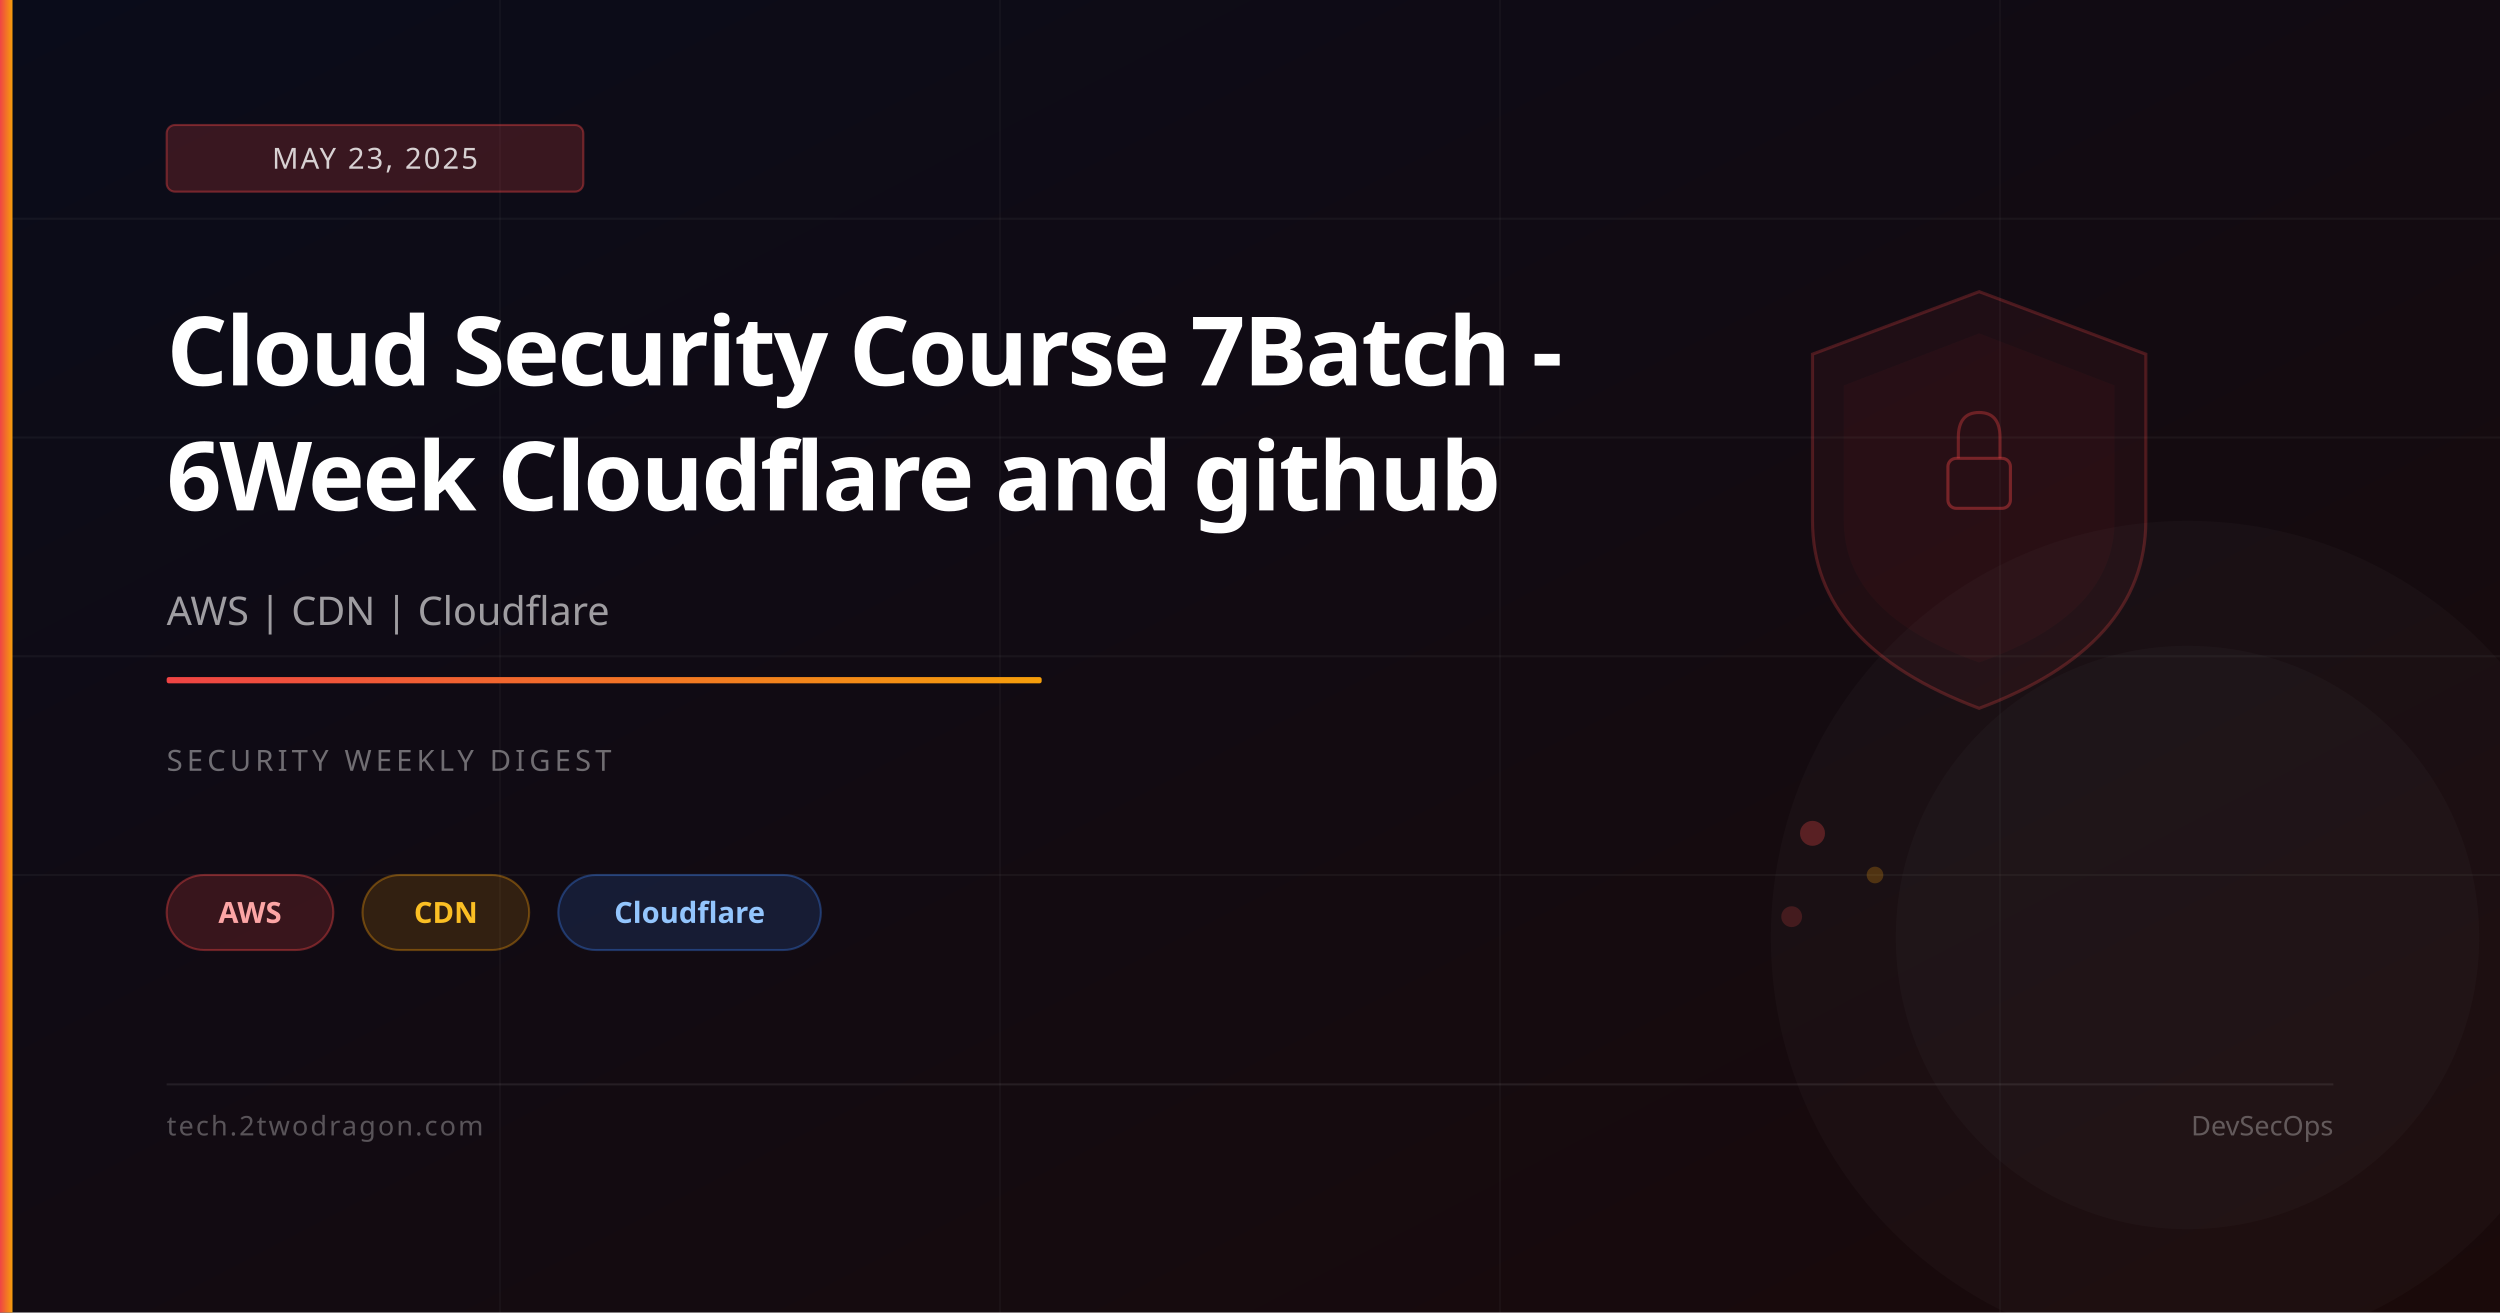
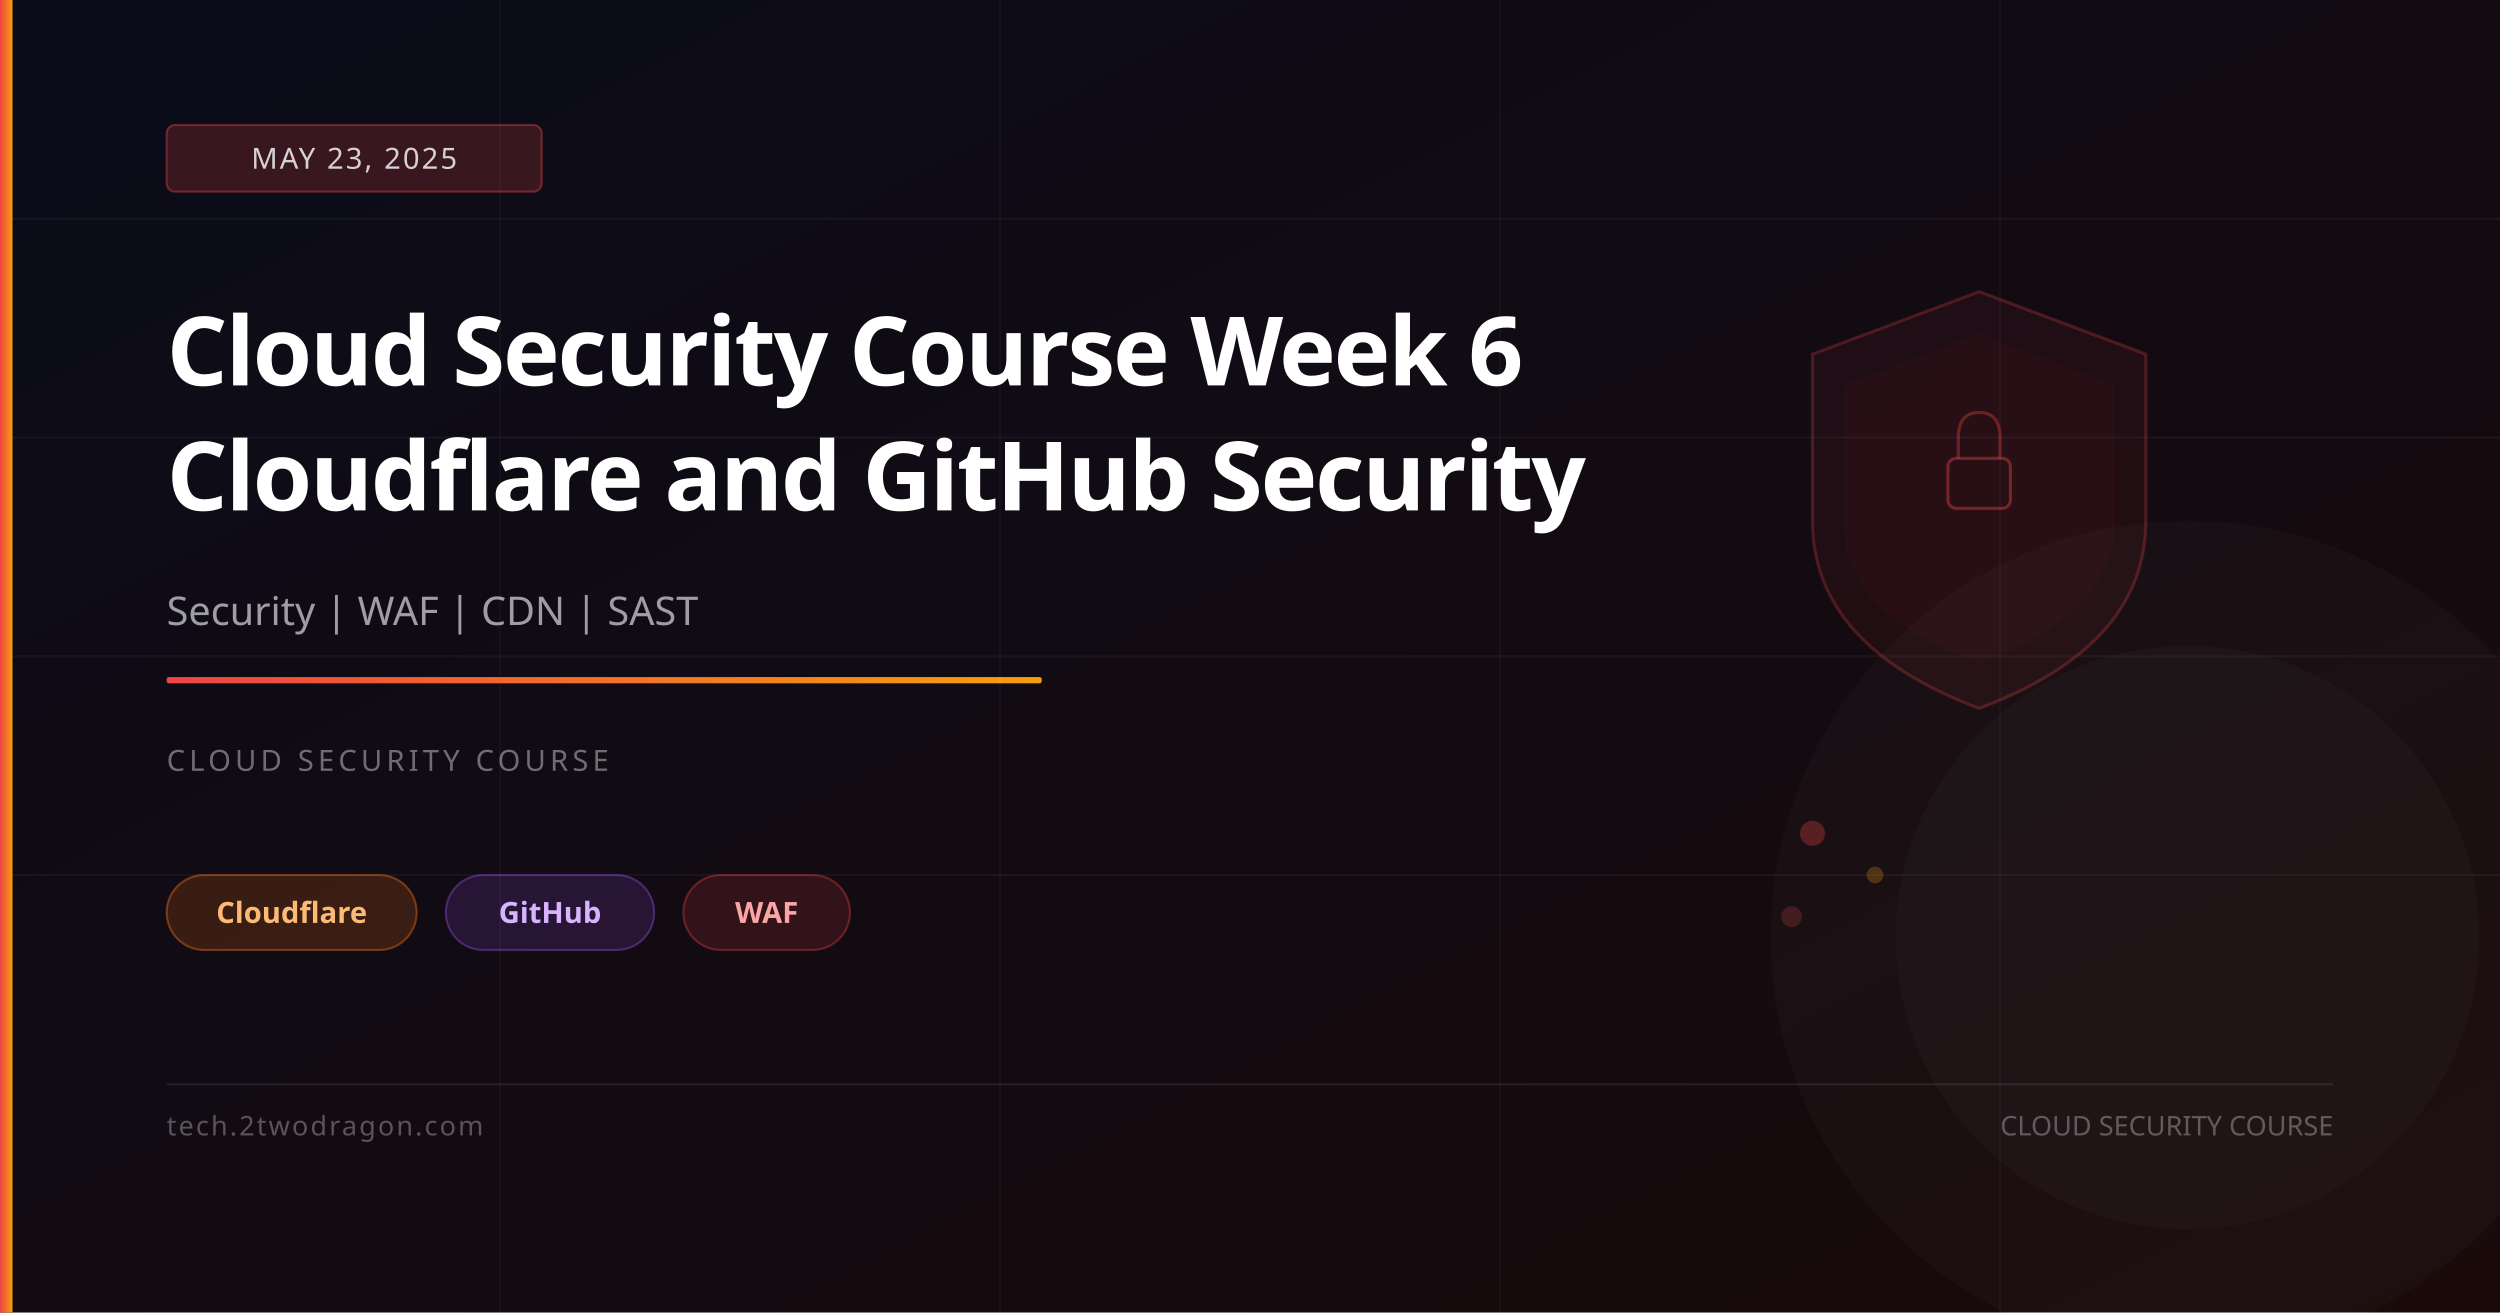
<svg xmlns="http://www.w3.org/2000/svg" viewBox="0 0 1200 630" width="1200" height="630">
  <defs>
    <linearGradient id="bg" x1="0%" y1="0%" x2="100%" y2="100%">
      <stop offset="0%" stop-color="#0a0c1a" />
      <stop offset="100%" stop-color="#1a0a0a" />
    </linearGradient>
    <linearGradient id="accent" x1="0%" y1="0%" x2="100%" y2="0%">
      <stop offset="0%" stop-color="#ef4444" />
      <stop offset="100%" stop-color="#f59e0b" />
    </linearGradient>
  </defs>
  <rect width="1200" height="630" fill="url(#bg)" />
  <line x1="0" y1="105" x2="1200" y2="105" stroke="rgba(255,255,255,0.04)" stroke-width="1" />
  <line x1="0" y1="210" x2="1200" y2="210" stroke="rgba(255,255,255,0.04)" stroke-width="1" />
  <line x1="0" y1="315" x2="1200" y2="315" stroke="rgba(255,255,255,0.04)" stroke-width="1" />
  <line x1="0" y1="420" x2="1200" y2="420" stroke="rgba(255,255,255,0.04)" stroke-width="1" />
  <line x1="240" y1="0" x2="240" y2="630" stroke="rgba(255,255,255,0.03)" stroke-width="1" />
  <line x1="480" y1="0" x2="480" y2="630" stroke="rgba(255,255,255,0.03)" stroke-width="1" />
  <line x1="720" y1="0" x2="720" y2="630" stroke="rgba(255,255,255,0.03)" stroke-width="1" />
  <line x1="960" y1="0" x2="960" y2="630" stroke="rgba(255,255,255,0.03)" stroke-width="1" />
  <path d="M950,140 L1030,170 L1030,250 Q1030,310 950,340 Q870,310 870,250 L870,170 Z" fill="rgba(239,68,68,0.06)" stroke="rgba(239,68,68,0.25)" stroke-width="1.5" />
  <path d="M950,160 L1015,185 L1015,250 Q1015,295 950,318 Q885,295 885,250 L885,185 Z" fill="rgba(239,68,68,0.04)" />
  <rect x="935" y="220" width="30" height="24" rx="4" fill="none" stroke="rgba(239,68,68,0.4)" stroke-width="1.5" />
  <path d="M940,220 L940,210 Q940,198 950,198 Q960,198 960,210 L960,220" fill="none" stroke="rgba(239,68,68,0.35)" stroke-width="1.5" />
  <circle cx="870" cy="400" r="6" fill="rgba(239,68,68,0.3)" />
  <circle cx="900" cy="420" r="4" fill="rgba(245,158,11,0.25)" />
  <circle cx="860" cy="440" r="5" fill="rgba(239,68,68,0.2)" />
  <circle cx="1050" cy="450" r="200" fill="rgba(255,255,255,0.02)" />
  <circle cx="1050" cy="450" r="140" fill="rgba(255,255,255,0.02)" />
  <rect x="0" y="0" width="6" height="630" fill="url(#accent)" />
-   <rect x="80" y="60" width="200" height="32" rx="4" fill="rgba(239,68,68,0.2)" stroke="rgba(239,68,68,0.4)" stroke-width="1" />
-   <text x="180" y="81" font-family="system-ui,sans-serif" font-size="14" fill="rgba(255,255,255,0.8)" text-anchor="middle" letter-spacing="1">MAY 23, 2025</text>
-   <text x="80" y="185" font-family="system-ui,sans-serif" font-size="46" font-weight="700" fill="white" letter-spacing="-1">Cloud Security Course 7Batch -</text>
-   <text x="80" y="245" font-family="system-ui,sans-serif" font-size="46" font-weight="700" fill="white" letter-spacing="-1">6Week Cloudflare and github</text>
-   <text x="80" y="300" font-family="system-ui,sans-serif" font-size="19" fill="rgba(255,255,255,0.6)">AWS | CDN | Cloudflare</text>
+   <rect x="80" y="60" width="180" height="32" rx="4" fill="rgba(239,68,68,0.2)" stroke="rgba(239,68,68,0.4)" stroke-width="1" />
+   <text x="170" y="81" font-family="system-ui,sans-serif" font-size="14" fill="rgba(255,255,255,0.8)" text-anchor="middle" letter-spacing="1">MAY 23, 2025</text>
+   <text x="80" y="185" font-family="system-ui,sans-serif" font-size="46" font-weight="700" fill="white" letter-spacing="-1">Cloud Security Course Week 6</text>
+   <text x="80" y="245" font-family="system-ui,sans-serif" font-size="46" font-weight="700" fill="white" letter-spacing="-1">Cloudflare and GitHub Security</text>
+   <text x="80" y="300" font-family="system-ui,sans-serif" font-size="19" fill="rgba(255,255,255,0.6)">Security | WAF | CDN | SAST</text>
  <rect x="80" y="325" width="420" height="3" rx="1" fill="url(#accent)" />
-   <text x="80" y="370" font-family="system-ui,sans-serif" font-size="14" fill="rgba(255,255,255,0.4)" letter-spacing="2">SECURITY WEEKLY DIGEST</text>
-   <rect x="80" y="420" width="80" height="36" rx="18" fill="rgba(239,68,68,0.18)" stroke="rgba(239,68,68,0.4)" stroke-width="1" />
-   <text x="120" y="443" font-family="system-ui,sans-serif" font-size="14" fill="#fca5a5" text-anchor="middle" font-weight="600">AWS</text>
-   <rect x="174" y="420" width="80" height="36" rx="18" fill="rgba(245,158,11,0.15)" stroke="rgba(245,158,11,0.35)" stroke-width="1" />
-   <text x="214" y="443" font-family="system-ui,sans-serif" font-size="14" fill="#fbbf24" text-anchor="middle" font-weight="600">CDN</text>
-   <rect x="268" y="420" width="126" height="36" rx="18" fill="rgba(59,130,246,0.15)" stroke="rgba(59,130,246,0.35)" stroke-width="1" />
-   <text x="331" y="443" font-family="system-ui,sans-serif" font-size="14" fill="#93c5fd" text-anchor="middle" font-weight="600">Cloudflare</text>
+   <text x="80" y="370" font-family="system-ui,sans-serif" font-size="14" fill="rgba(255,255,255,0.4)" letter-spacing="2">CLOUD SECURITY COURSE</text>
+   <rect x="80" y="420" width="120" height="36" rx="18" fill="rgba(249,115,22,0.18)" stroke="rgba(249,115,22,0.4)" stroke-width="1" />
+   <text x="140" y="443" font-family="system-ui,sans-serif" font-size="14" fill="#fdba74" text-anchor="middle" font-weight="600">Cloudflare</text>
+   <rect x="214" y="420" width="100" height="36" rx="18" fill="rgba(168,85,247,0.15)" stroke="rgba(168,85,247,0.35)" stroke-width="1" />
+   <text x="264" y="443" font-family="system-ui,sans-serif" font-size="14" fill="#d8b4fe" text-anchor="middle" font-weight="600">GitHub</text>
+   <rect x="328" y="420" width="80" height="36" rx="18" fill="rgba(239,68,68,0.15)" stroke="rgba(239,68,68,0.35)" stroke-width="1" />
+   <text x="368" y="443" font-family="system-ui,sans-serif" font-size="14" fill="#fca5a5" text-anchor="middle" font-weight="600">WAF</text>
  <rect x="80" y="520" width="1040" height="1" fill="rgba(255,255,255,0.08)" />
  <text x="80" y="545" font-family="system-ui,sans-serif" font-size="13" fill="rgba(255,255,255,0.3)" letter-spacing="1">tech.2twodragon.com</text>
-   <text x="1120" y="545" font-family="system-ui,sans-serif" font-size="13" fill="rgba(255,255,255,0.3)" text-anchor="end">DevSecOps</text>
+   <text x="1120" y="545" font-family="system-ui,sans-serif" font-size="13" fill="rgba(255,255,255,0.3)" text-anchor="end">CLOUD SECURITY COURSE</text>
</svg>
